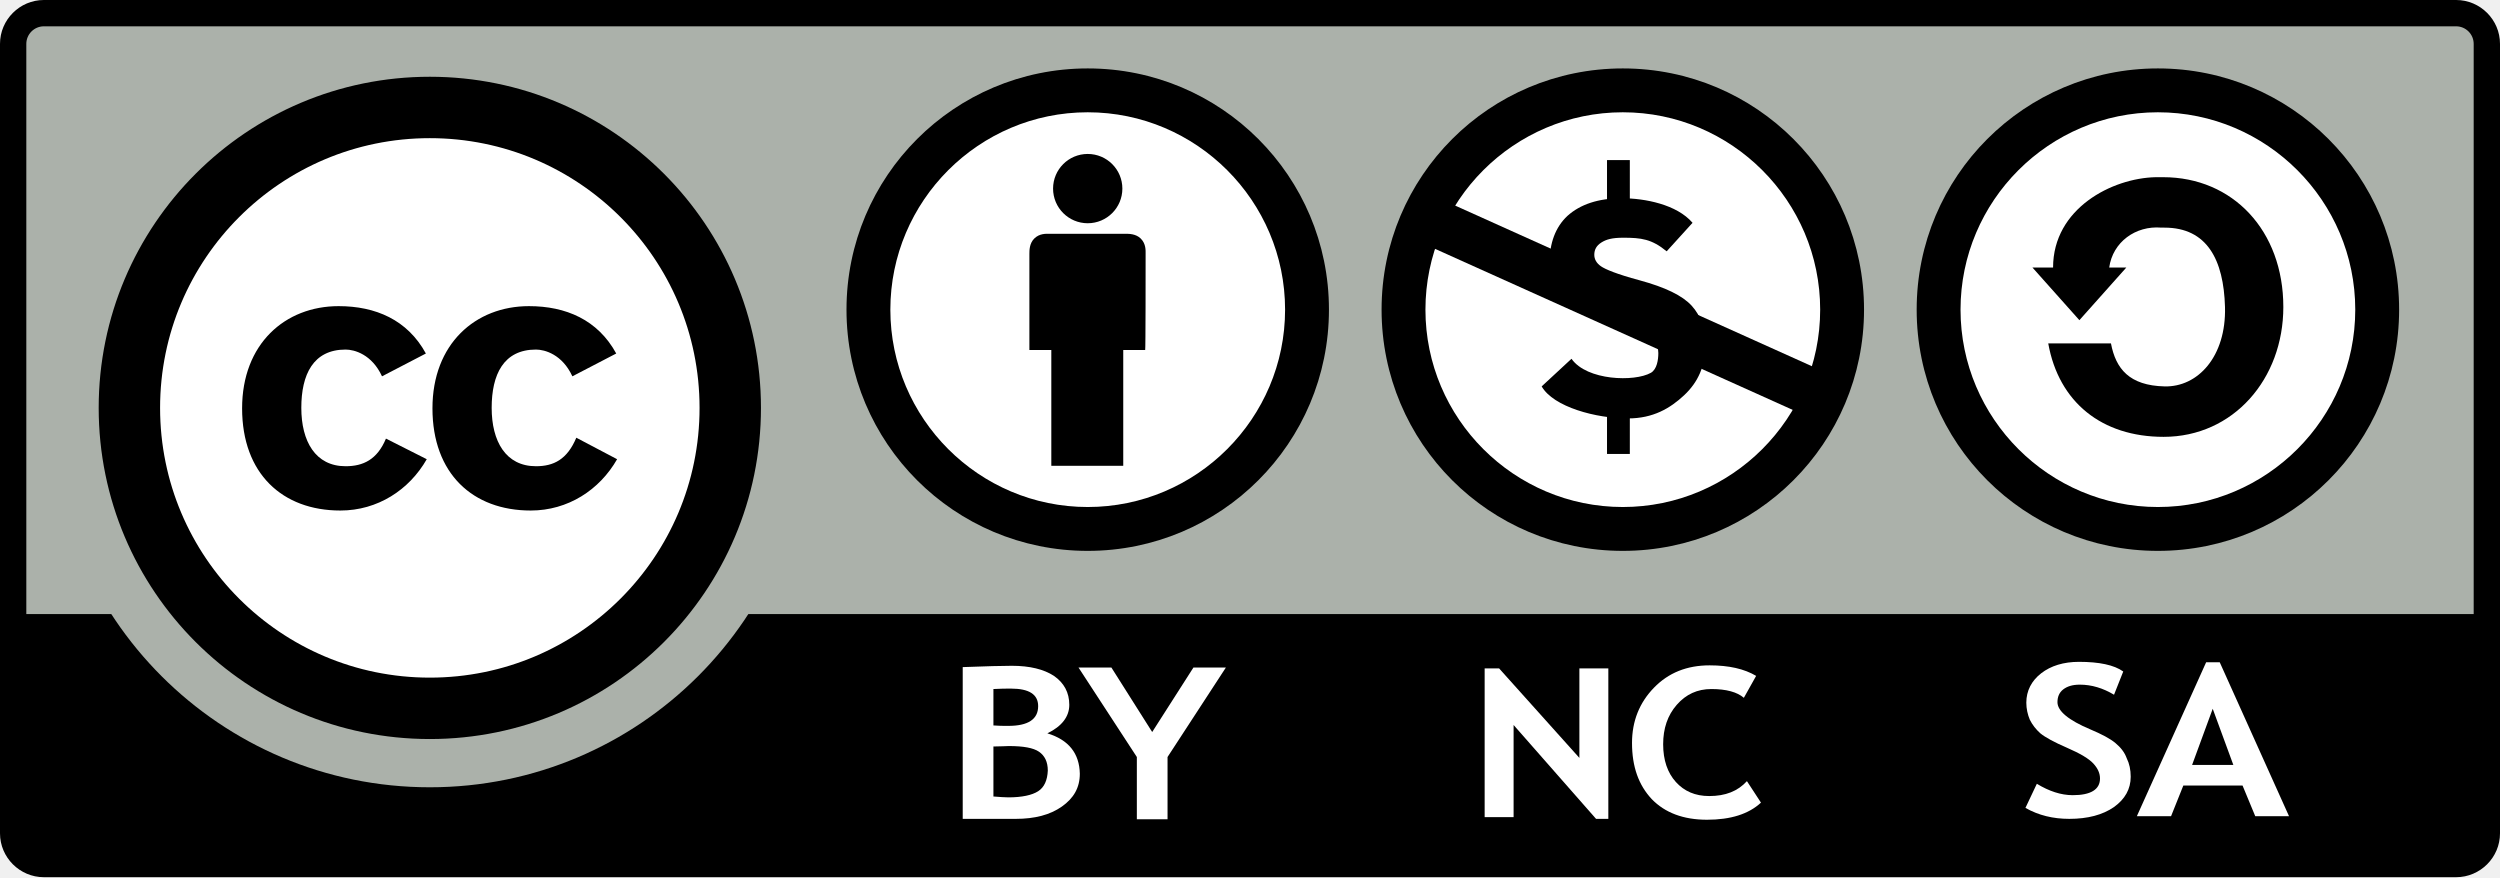
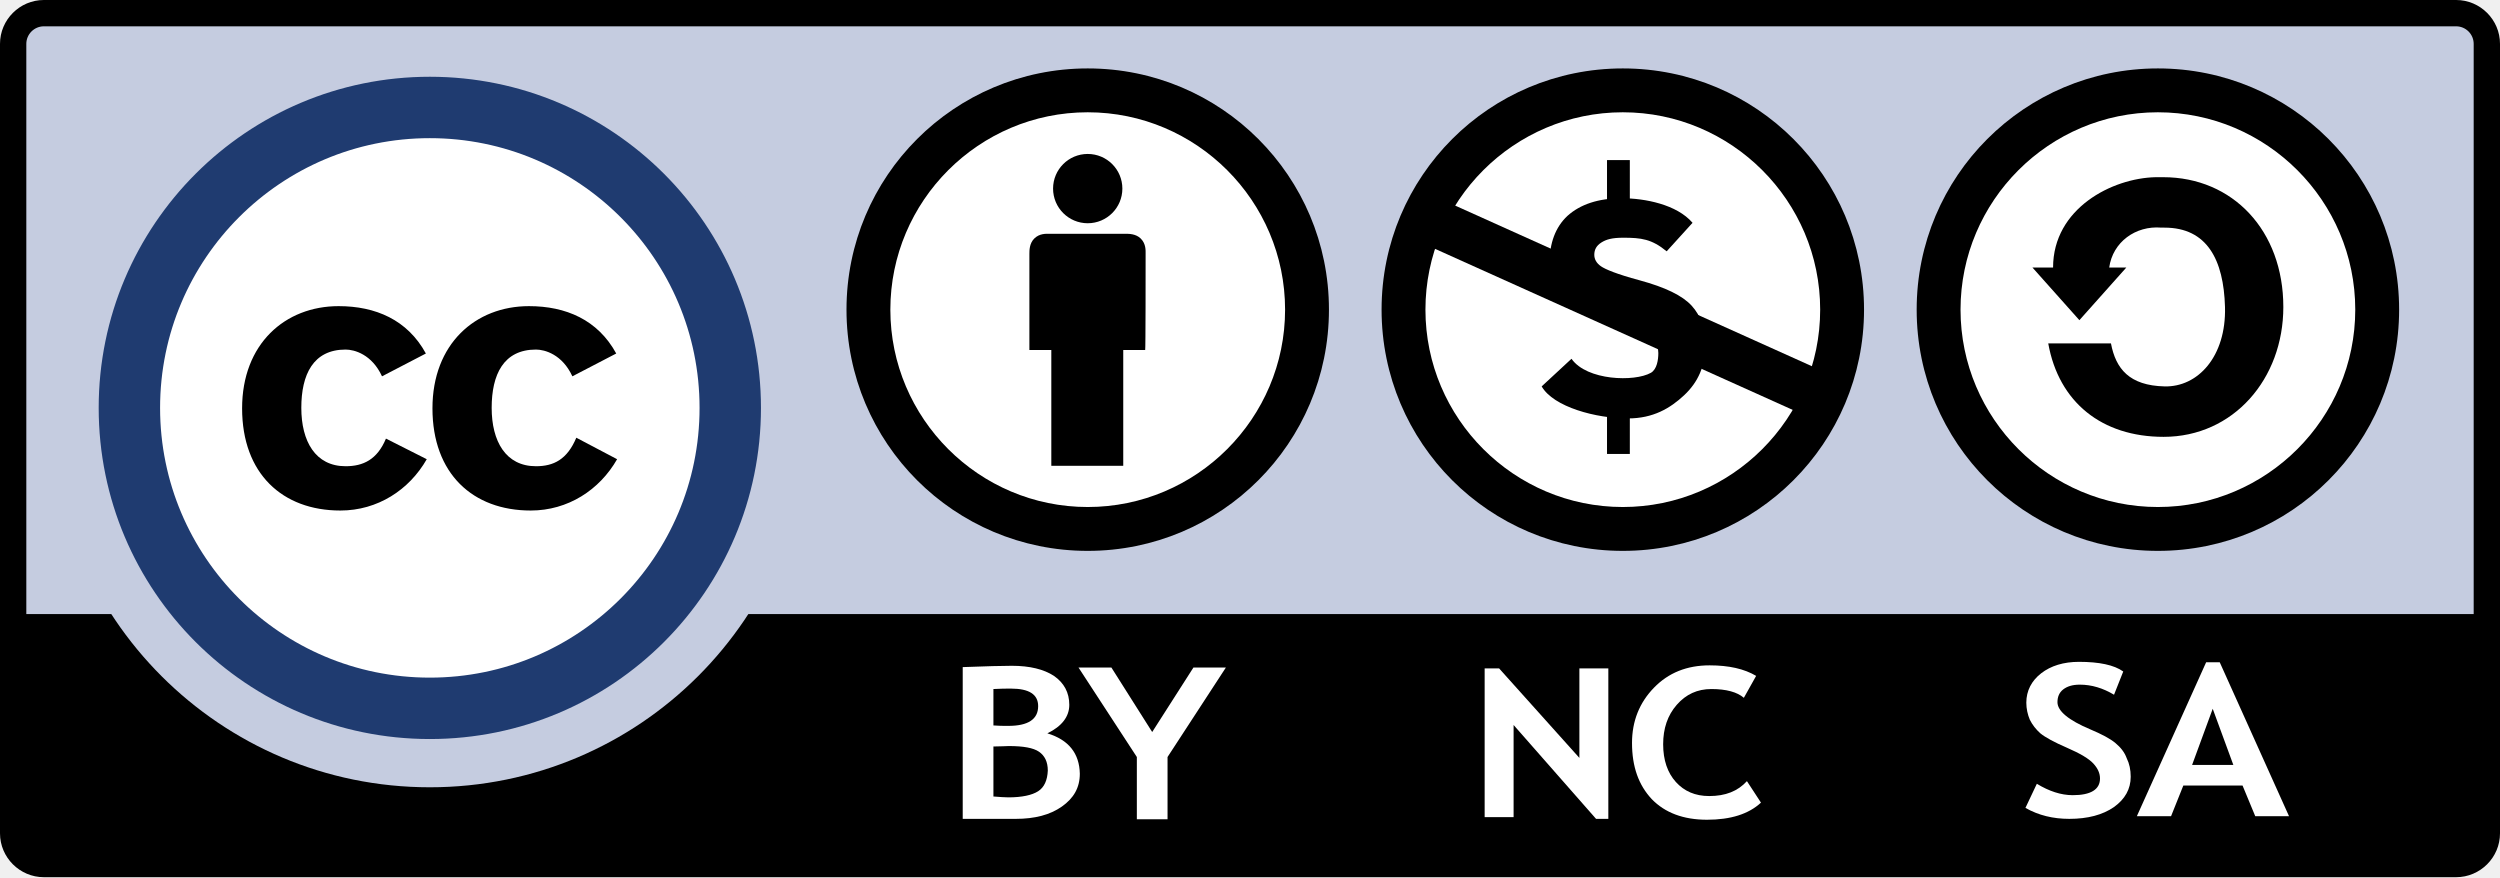
<svg xmlns="http://www.w3.org/2000/svg" enable-background="new 0 0 570 200" version="1.1" viewBox="0 0 570 200">
-   <style type="text/css">.st0{fill:#ABB1AA;} .st1{fill:#FFFFFF;} .st2{fill:#FFFFFF;stroke:#000000;stroke-width:14;stroke-miterlimit:10;}</style>
+   <style type="text/css">.st0{fill:#C5CCE0;} .st1{fill:#FFFFFF;} .st2{fill:#FFFFFF;stroke:#1f3b70;stroke-width:14;stroke-miterlimit:10;}</style>
  <path class="st0" d="m560 197.5h-550c-4.2 0-7.5-3.4-7.5-7.5v-180c0-4.2 3.4-7.5 7.5-7.5h550c4.2 0 7.5 3.4 7.5 7.5v180c0 4.1-3.4 7.5-7.5 7.5z" />
  <path d="M560,0H10C4.5,0,0,4.5,0,10v180c0,5.5,4.5,10,10,10h550c5.5,0,10-4.5,10-10V10C570,4.5,565.5,0,560,0z M10,6h550 c2.2,0,4,1.8,4,4v130H6V10C6,7.8,7.8,6,10,6z" />
  <circle class="st0" cx="98" cy="93" r="86.5" />
  <path class="st1" d="m238.8 167.2c3.3-1.6 5-3.8 5-6.5 0-2.8-1.2-5-3.5-6.6-2.3-1.5-5.5-2.3-9.6-2.3-2.1 0-5.9 0.1-11.2 0.3v34.6h12.1c4.3 0 7.8-0.9 10.5-2.8s4.1-4.3 4.1-7.5c-0.1-4.6-2.5-7.7-7.4-9.2zm-12.3-10.1c1.6-0.1 2.9-0.1 4-0.1 4.1 0 6.2 1.3 6.2 4 0 3-2.3 4.5-6.8 4.5-1.2 0-2.3 0-3.4-0.1v-8.3zm10.2 23.3c-1.4 0.9-3.7 1.4-6.8 1.4-0.9 0-2-0.1-3.4-0.2v-11.4c1.7 0 2.8-0.1 3.5-0.1 3.3 0 5.6 0.4 6.9 1.3s2 2.3 2 4.3c-0.1 2.2-0.8 3.8-2.2 4.7z" />
  <polygon class="st1" points="272.1 152.2 262.7 166.9 253.4 152.2 245.9 152.2 259.2 172.6 259.2 186.8 266.2 186.8 266.2 172.6 279.5 152.2" />
  <polygon class="st1" points="360.1 172.8 341.8 152.4 338.5 152.4 338.5 186.3 345.1 186.3 345.1 165.3 363.9 186.7 366.7 186.7 366.7 152.4 360.1 152.4" />
  <path class="st1" d="m398.3 178.1c-2.1 2.3-4.9 3.4-8.6 3.4-3.2 0-5.7-1.1-7.6-3.2s-2.9-5-2.9-8.6 1-6.6 3.1-9 4.7-3.6 7.9-3.6c3.4 0 5.9 0.7 7.4 2l2.8-5c-2.7-1.6-6.2-2.4-10.6-2.4-5.2 0-9.4 1.7-12.7 5.1s-5 7.6-5 12.6c0 5.4 1.5 9.6 4.5 12.8 3 3.1 7.2 4.7 12.6 4.7s9.5-1.3 12.3-3.9l-3.2-4.9z" />
  <path class="st1" d="m482.3 169.4c-1.2-1-3.1-2-5.7-3.1-5-2.1-7.5-4.2-7.5-6.2 0-1.2 0.4-2.2 1.3-2.9s2.1-1.1 3.8-1.1c2.7 0 5.3 0.8 7.8 2.3l2.1-5.3c-2.1-1.5-5.5-2.2-10.1-2.2-3.5 0-6.4 0.9-8.6 2.6s-3.4 4-3.4 6.7c0 1.4 0.3 2.7 0.8 3.9 0.6 1.2 1.4 2.2 2.4 3.1 1.1 0.9 3.1 2 6.1 3.3s5 2.5 6 3.6 1.5 2.2 1.5 3.4c0 2.5-2.1 3.8-6.2 3.8-2.7 0-5.4-0.9-8.2-2.6l-2.6 5.5c3 1.7 6.3 2.5 10 2.5 4.2 0 7.6-0.9 10.2-2.7 2.5-1.8 3.8-4.1 3.8-6.9 0-1.6-0.3-3-0.9-4.2-0.5-1.4-1.4-2.5-2.6-3.5z" />
  <path class="st1" d="m506.1 151h-3.1l-15.8 35.1h7.8l2.8-7h13.5l2.9 7h7.7l-15.8-35.1zm-6.3 23.4 4.7-12.8 4.7 12.8h-9.4z" />
  <circle class="st1" cx="248" cy="70.6" r="50" />
  <path d="m248 25.6c24.8 0 45 20.2 45 45s-20.2 45-45 45-45-20.2-45-45 20.2-45 45-45m0-10c-30.4 0-55 24.6-55 55s24.6 55 55 55 55-24.6 55-55-24.6-55-55-55z" />
  <circle cx="248" cy="43" r="7.9" />
  <path d="m261.2 57.9c0-0.8 0.1-2.3-1.1-3.5-1.1-1.1-2.7-1.1-3.5-1.1h-17.3c-0.8 0-2.3-0.1-3.5 1.1-1.1 1.1-1.1 2.7-1.1 3.5v21.9h5v26.4h16.4v-26.4h5c0.1 0 0.1-18.9 0.1-21.9z" />
  <circle class="st2" cx="98" cy="93" r="68.5" />
  <path d="m78.8 106.3c-6.9 0-10.1-5.7-10.1-13.3s2.7-13.3 10.1-13.3c2 0 6 1.1 8.3 6.1l10-5.2c-4.2-7.7-11.5-10.8-19.9-10.8-12.2 0-22 8.6-22 23.3 0 14.9 9.2 23.3 22.4 23.3 8.5 0 15.7-4.7 19.7-11.7l-9.3-4.7c-2 4.8-5.2 6.3-9.2 6.3z" />
  <path d="m131.4 99.8c-2.1 5-5.2 6.5-9.2 6.5-6.9 0-10.1-5.7-10.1-13.3s2.7-13.3 10.1-13.3c2 0 6 1.1 8.3 6.1l10-5.2c-4.2-7.7-11.5-10.8-19.9-10.8-12.2 0-22 8.6-22 23.3 0 14.9 9.2 23.3 22.4 23.3 8.5 0 15.7-4.7 19.7-11.7l-9.3-4.9z" />
  <circle class="st1" cx="492" cy="70.6" r="50" />
  <path d="m492 25.6c24.8 0 45 20.2 45 45s-20.2 45-45 45-45-20.2-45-45 20.2-45 45-45m0-10c-30.4 0-55 24.6-55 55s24.6 55 55 55 55-24.6 55-55-24.6-55-55-55z" />
  <path d="m493.2 40.4h-1.7c-9.9 0.2-23.4 7.1-23.4 20.6h-4.7l10.7 12 10.7-12h-3.9c0.8-5.8 6-9.6 11.9-9.1h0.7c9.7 0 13.5 7.3 13.8 18.1 0.3 11.3-6.2 18.3-13.8 18.1-8-0.2-11.1-4-12.2-9.8h-14.3c2.4 13.4 12.2 21.3 26.3 21.3 15.9 0 27.3-13.2 27.3-29.6 0-17.4-11.5-29.6-27.4-29.6z" />
  <circle class="st1" cx="370" cy="70.6" r="50" />
  <path d="m370 25.6c24.8 0 45 20.2 45 45s-20.2 45-45 45-45-20.2-45-45 20.2-45 45-45m0-10c-30.4 0-55 24.6-55 55s24.6 55 55 55 55-24.6 55-55-24.6-55-55-55z" />
  <path d="m420 86.6-4.5 9.9-95.5-43 4.5-9.9 95.5 43z" />
  <path d="m358.3 81.8c3.5 5 14.4 5.3 18.1 3.2 1.4-0.8 1.7-3 1.7-4.5 0-1-0.3-1.9-0.8-2.5-0.6-0.6-2-2.1-3.7-2.5-8.6-2.2-14.6-5-16.9-7-2.9-2.5-3.4-4.2-3.4-8.6s1.3-8.1 4.1-10.7c2.9-2.6 7-4 12.4-4 5.2 0 12.5 1.4 16.1 5.6l-5.9 6.5c-3.4-2.8-5.8-3.1-9.9-3.1-2.6 0-3.9 0.4-5 1.1s-1.6 1.6-1.6 2.8c0 1 0.5 1.9 1.5 2.6s3.6 1.8 8.8 3.2c5.9 1.6 9.8 3.5 11.9 5.8s3.1 5.3 3.1 9.1c0 4.6-1.6 8.3-4.8 11.3s-7.1 5.3-12.8 5.3c-7.3 0-17-2.6-19.7-7.3" />
  <path d="m366.4 36.5v12h5.2v-12h-5.2zm0 56.7v10.3h5.2v-10.3h-5.2z" />
</svg>
